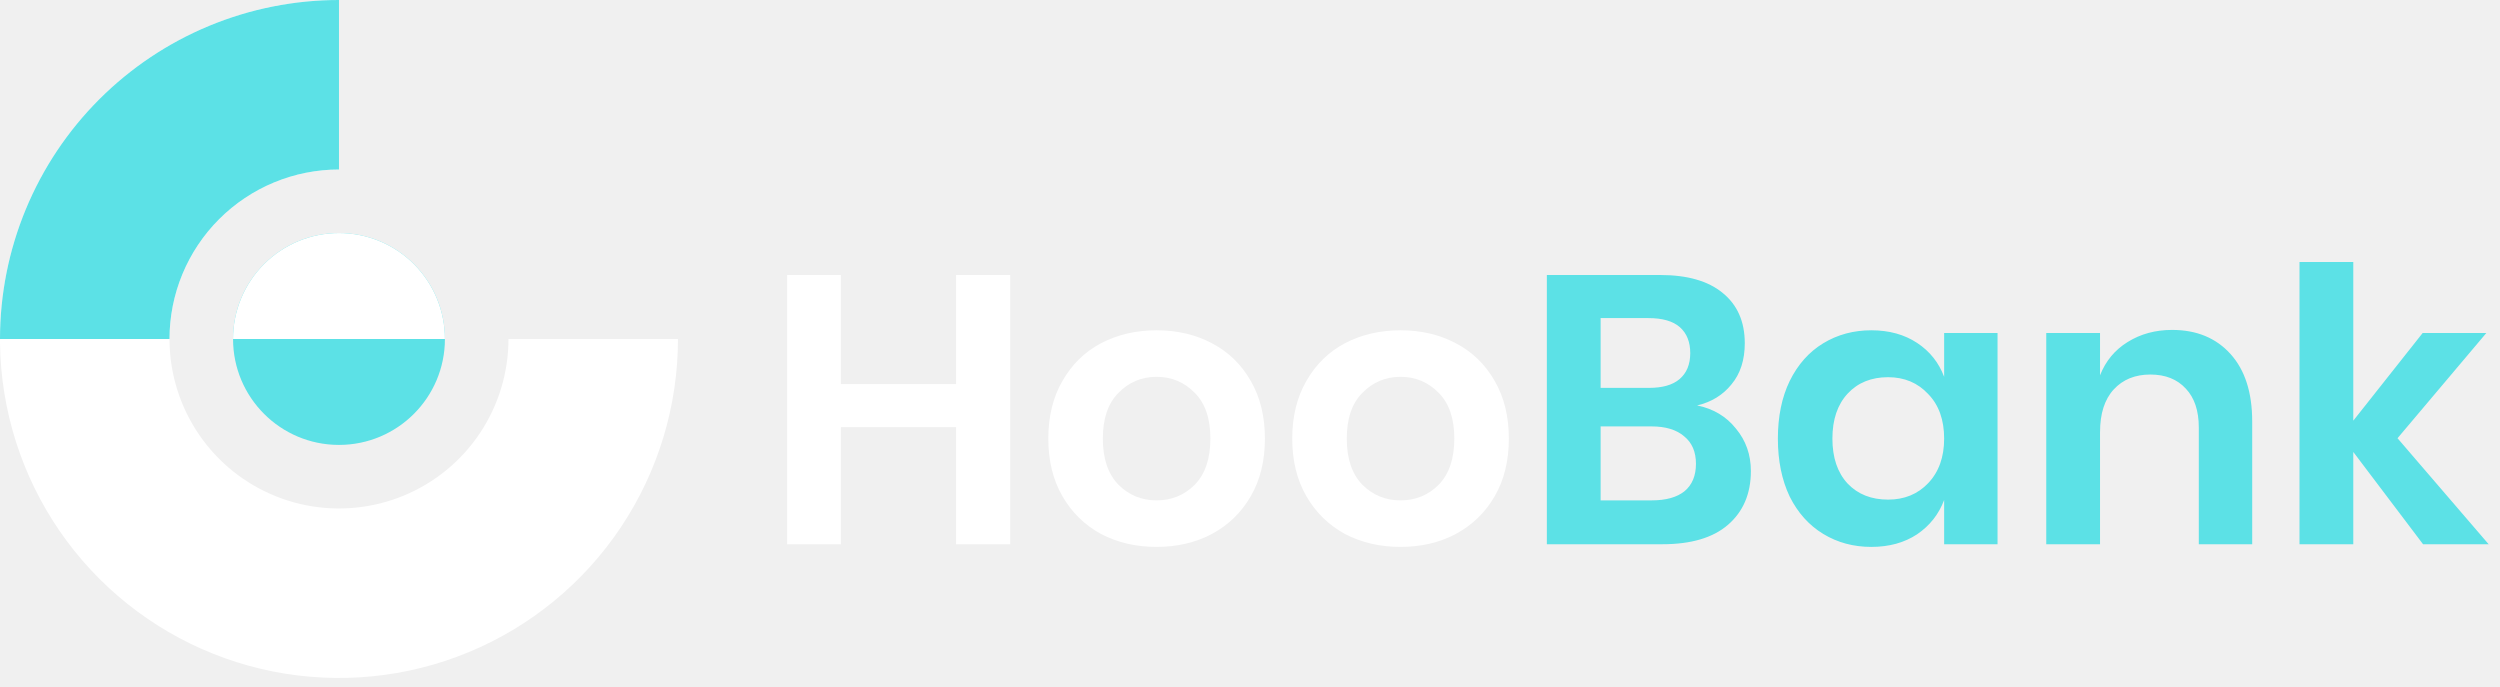
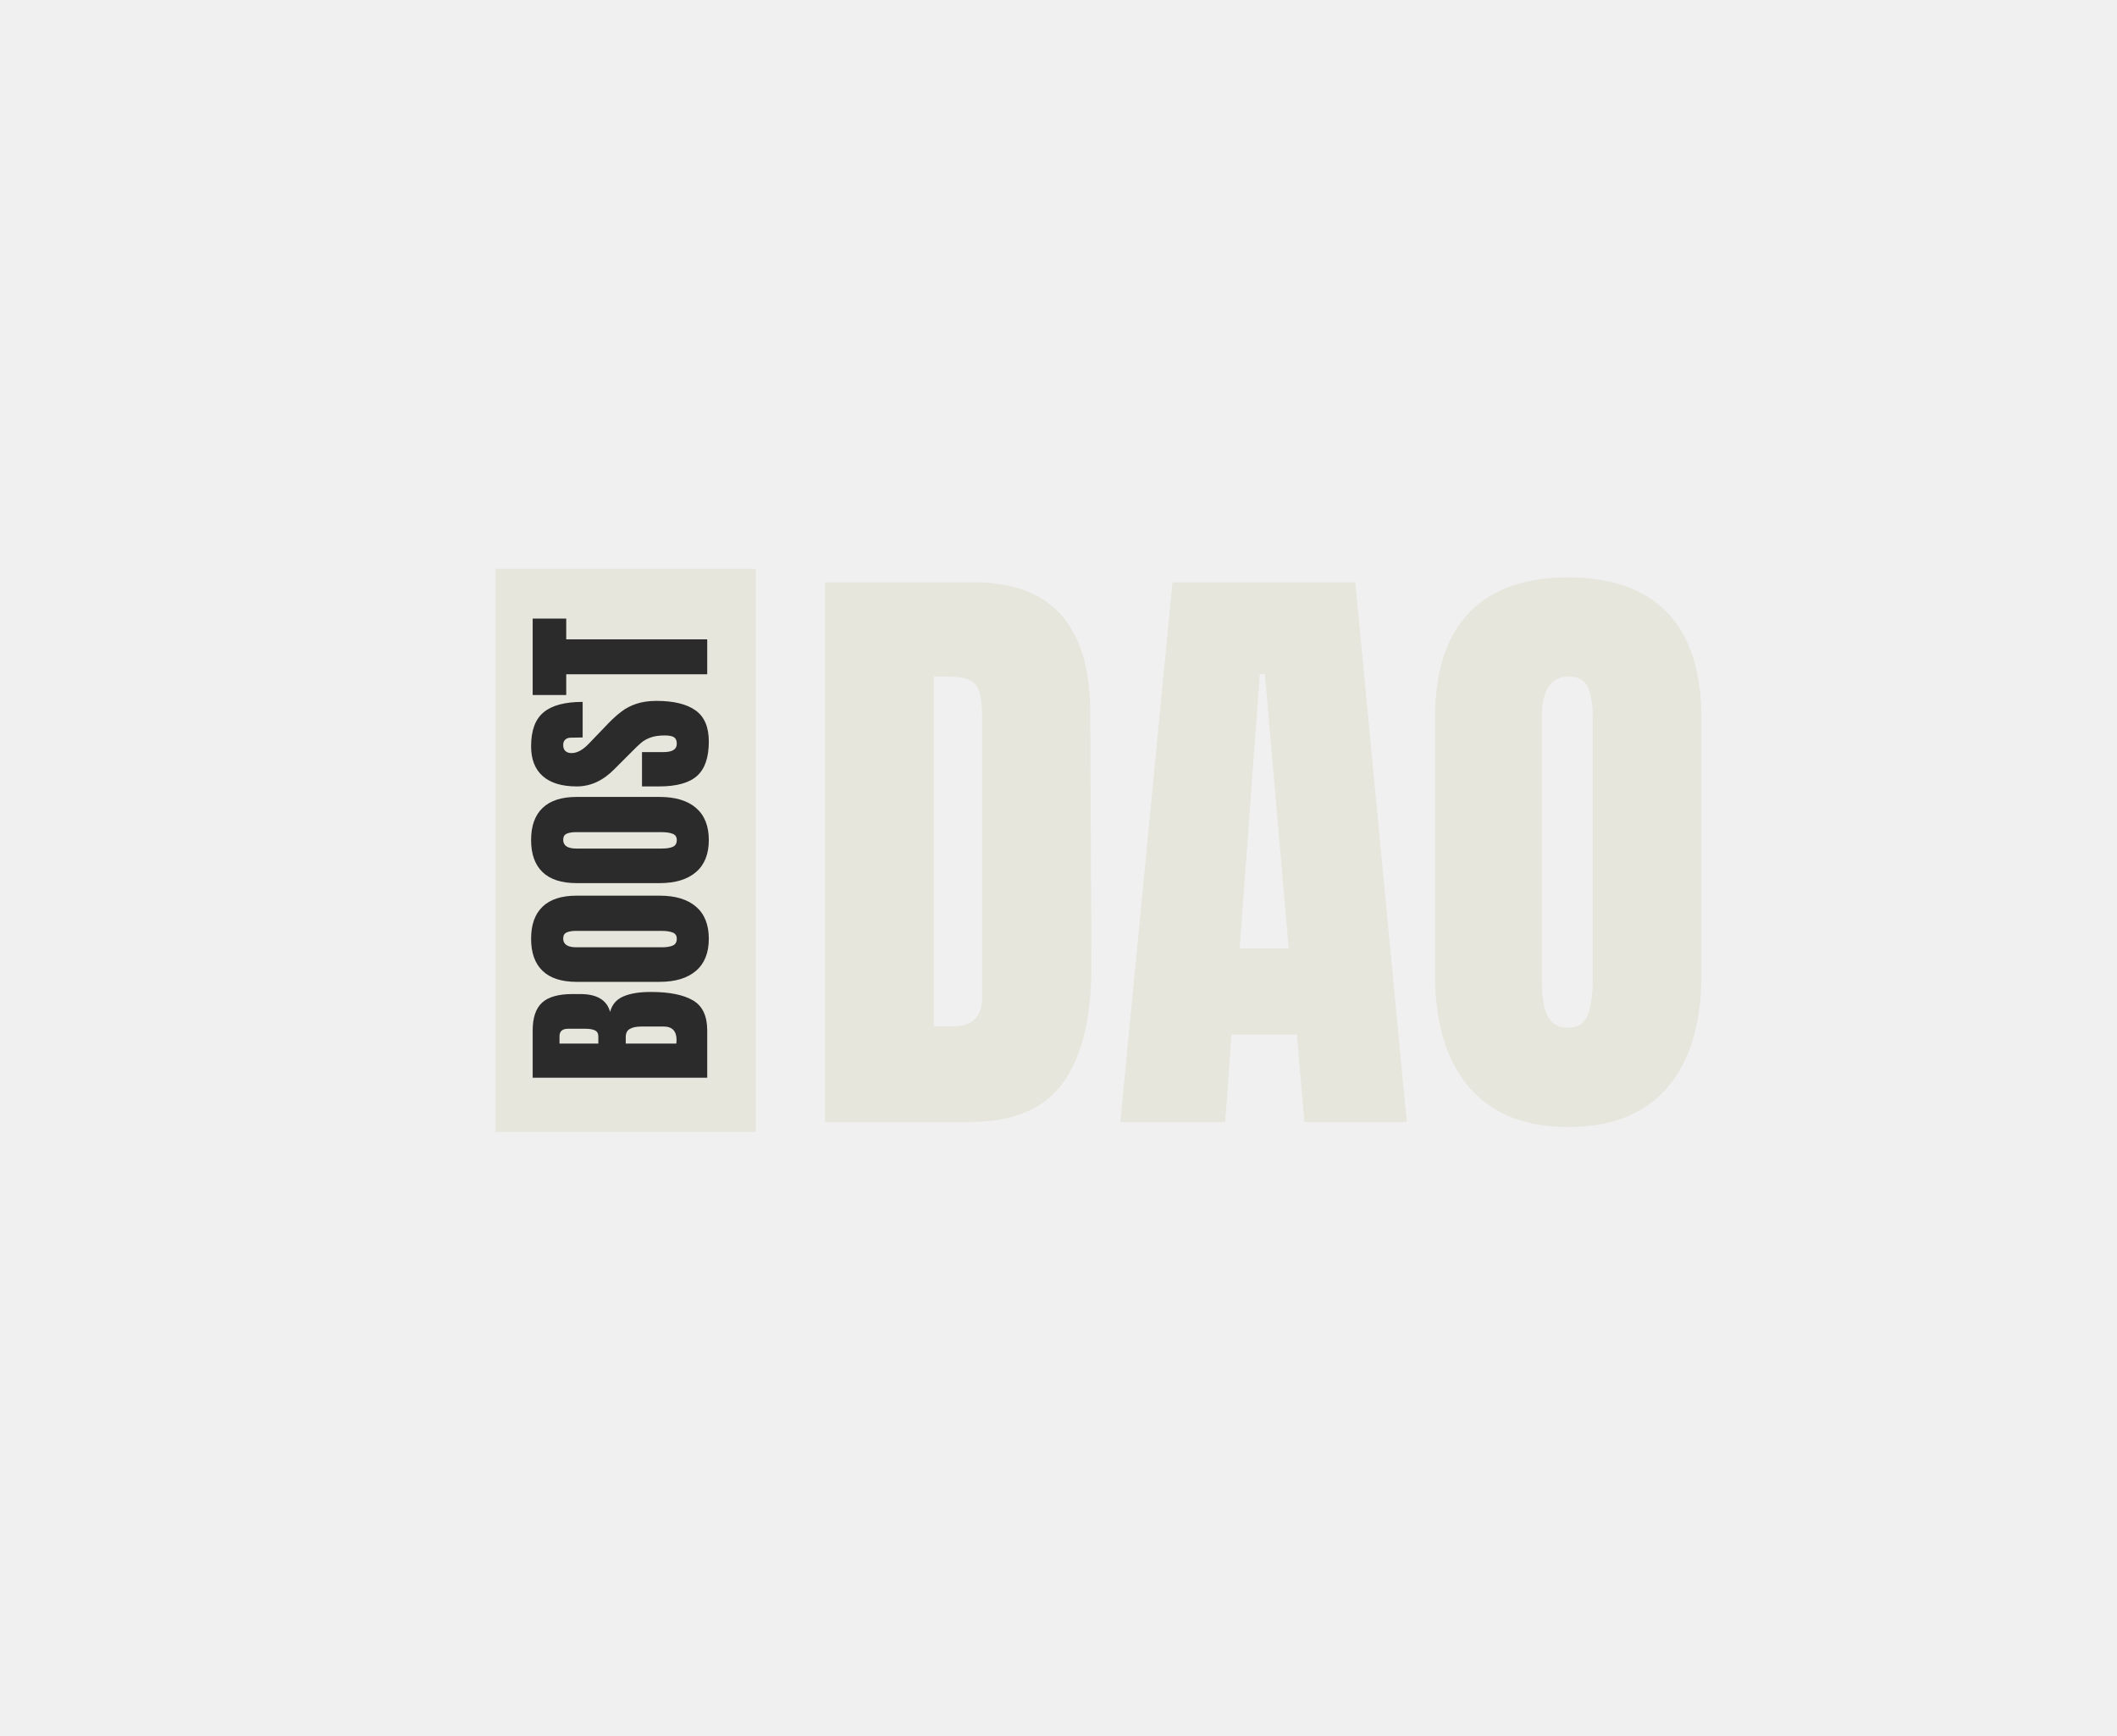
- <svg xmlns="http://www.w3.org/2000/svg" width="266" height="73" viewBox="0 0 266 73" fill="none">
-   <path d="M107.487 29.26V57.907H101.725V45.45H89.471V57.907H83.749V29.26H89.471V40.865H101.725V29.26H107.487ZM123.063 35.143C125.255 35.143 127.216 35.603 128.947 36.523C130.705 37.443 132.085 38.782 133.086 40.54C134.087 42.271 134.587 44.314 134.587 46.667C134.587 49.02 134.087 51.063 133.086 52.794C132.085 54.525 130.705 55.864 128.947 56.811C127.216 57.731 125.255 58.191 123.063 58.191C120.872 58.191 118.898 57.731 117.139 56.811C115.408 55.864 114.042 54.525 113.041 52.794C112.04 51.063 111.54 49.02 111.54 46.667C111.54 44.314 112.04 42.271 113.041 40.54C114.042 38.782 115.408 37.443 117.139 36.523C118.898 35.603 120.872 35.143 123.063 35.143ZM123.063 40.094C121.467 40.094 120.115 40.662 119.006 41.798C117.897 42.907 117.342 44.53 117.342 46.667C117.342 48.804 117.897 50.441 119.006 51.577C120.115 52.686 121.467 53.24 123.063 53.24C124.659 53.24 126.012 52.686 127.121 51.577C128.23 50.441 128.785 48.804 128.785 46.667C128.785 44.53 128.23 42.907 127.121 41.798C126.012 40.662 124.659 40.094 123.063 40.094ZM149.018 35.143C151.209 35.143 153.17 35.603 154.901 36.523C156.66 37.443 158.039 38.782 159.04 40.54C160.041 42.271 160.542 44.314 160.542 46.667C160.542 49.02 160.041 51.063 159.04 52.794C158.039 54.525 156.66 55.864 154.901 56.811C153.17 57.731 151.209 58.191 149.018 58.191C146.827 58.191 144.852 57.731 143.094 56.811C141.363 55.864 139.996 54.525 138.996 52.794C137.995 51.063 137.494 49.02 137.494 46.667C137.494 44.314 137.995 42.271 138.996 40.54C139.996 38.782 141.363 37.443 143.094 36.523C144.852 35.603 146.827 35.143 149.018 35.143ZM149.018 40.094C147.422 40.094 146.069 40.662 144.96 41.798C143.851 42.907 143.297 44.53 143.297 46.667C143.297 48.804 143.851 50.441 144.96 51.577C146.069 52.686 147.422 53.24 149.018 53.24C150.614 53.24 151.966 52.686 153.076 51.577C154.185 50.441 154.739 48.804 154.739 46.667C154.739 44.53 154.185 42.907 153.076 41.798C151.966 40.662 150.614 40.094 149.018 40.094Z" fill="white" />
-   <path d="M180.572 43.137C182.303 43.489 183.683 44.314 184.711 45.612C185.766 46.883 186.293 48.385 186.293 50.116C186.293 52.524 185.482 54.431 183.859 55.837C182.263 57.217 179.936 57.907 176.88 57.907H164.585V29.26H176.636C179.531 29.26 181.749 29.896 183.291 31.167C184.86 32.438 185.644 34.224 185.644 36.523C185.644 38.308 185.171 39.769 184.224 40.905C183.304 42.041 182.087 42.785 180.572 43.137ZM170.306 41.27H175.459C176.893 41.27 177.975 40.959 178.706 40.337C179.463 39.688 179.842 38.768 179.842 37.578C179.842 36.388 179.476 35.468 178.746 34.819C178.016 34.17 176.893 33.845 175.378 33.845H170.306V41.27ZM175.743 53.24C177.258 53.24 178.421 52.916 179.233 52.267C180.045 51.59 180.45 50.617 180.45 49.345C180.45 48.074 180.031 47.1 179.192 46.424C178.381 45.72 177.218 45.369 175.703 45.369H170.306V53.24H175.743ZM199.107 35.143C201 35.143 202.623 35.59 203.976 36.483C205.329 37.375 206.289 38.579 206.857 40.094V35.428H212.538V57.907H206.857V53.2C206.289 54.715 205.329 55.932 203.976 56.852C202.623 57.744 201 58.191 199.107 58.191C197.213 58.191 195.509 57.731 193.994 56.811C192.479 55.892 191.289 54.566 190.423 52.835C189.585 51.076 189.166 49.02 189.166 46.667C189.166 44.314 189.585 42.271 190.423 40.54C191.289 38.782 192.479 37.443 193.994 36.523C195.509 35.603 197.213 35.143 199.107 35.143ZM200.892 40.134C199.107 40.134 197.673 40.716 196.591 41.879C195.509 43.042 194.968 44.638 194.968 46.667C194.968 48.696 195.509 50.292 196.591 51.455C197.673 52.591 199.107 53.159 200.892 53.159C202.623 53.159 204.044 52.578 205.153 51.414C206.289 50.224 206.857 48.642 206.857 46.667C206.857 44.665 206.289 43.083 205.153 41.92C204.044 40.729 202.623 40.134 200.892 40.134ZM231.113 35.103C233.709 35.103 235.779 35.955 237.321 37.659C238.863 39.363 239.634 41.757 239.634 44.841V57.907H233.953V45.49C233.953 43.705 233.493 42.325 232.573 41.352C231.654 40.351 230.396 39.85 228.8 39.85C227.177 39.85 225.878 40.378 224.904 41.433C223.931 42.488 223.444 44.003 223.444 45.977V57.907H217.722V35.428H223.444V39.931C224.039 38.417 225.013 37.24 226.365 36.401C227.745 35.536 229.327 35.103 231.113 35.103ZM257.814 57.907L250.389 48.087V57.907H244.668V27.88H250.389V44.76L257.774 35.428H264.55L255.096 46.627L264.793 57.907H257.814Z" fill="#5CE1E6" />
-   <path d="M36.068 0C28.934 -8.50666e-08 21.961 2.115 16.03 6.079C10.098 10.042 5.475 15.675 2.745 22.265C0.016 28.856 -0.699 36.108 0.693 43.104C2.085 50.101 5.52 56.527 10.564 61.572C15.608 66.616 22.035 70.051 29.031 71.443C36.028 72.834 43.28 72.12 49.87 69.39C56.461 66.66 62.094 62.037 66.057 56.106C70.02 50.175 72.136 43.201 72.136 36.068L54.102 36.068C54.102 39.635 53.044 43.121 51.062 46.087C49.081 49.053 46.264 51.364 42.969 52.729C39.674 54.094 36.048 54.451 32.55 53.755C29.051 53.059 25.838 51.342 23.316 48.82C20.794 46.298 19.076 43.084 18.38 39.586C17.685 36.088 18.042 32.462 19.407 29.166C20.772 25.871 23.083 23.055 26.049 21.073C29.014 19.092 32.501 18.034 36.068 18.034L36.068 0Z" fill="white" />
-   <path d="M36.068 0C31.331 -5.64821e-08 26.641 0.933 22.265 2.745C17.889 4.558 13.913 7.215 10.564 10.564C7.215 13.913 4.558 17.889 2.745 22.265C0.933 26.641 -7.1519e-07 31.331 0 36.068L18.034 36.068C18.034 33.7 18.5 31.355 19.407 29.166C20.313 26.979 21.641 24.991 23.316 23.316C24.991 21.641 26.979 20.313 29.166 19.407C31.355 18.5 33.7 18.034 36.068 18.034L36.068 0Z" fill="#5CE1E6" />
-   <circle cx="36.068" cy="36.068" r="11.271" fill="#5CE1E6" />
-   <path d="M47.339 36.068C47.339 34.588 47.047 33.122 46.481 31.755C45.915 30.387 45.084 29.145 44.038 28.098C42.991 27.051 41.749 26.221 40.381 25.655C39.014 25.088 37.548 24.797 36.068 24.797C34.588 24.797 33.122 25.088 31.755 25.655C30.387 26.221 29.145 27.051 28.098 28.098C27.051 29.145 26.221 30.387 25.655 31.755C25.088 33.122 24.797 34.588 24.797 36.068L36.068 36.068H47.339Z" fill="white" />
+ <svg xmlns="http://www.w3.org/2000/svg" width="366" zoomAndPan="magnify" viewBox="0 0 375 375" height="300" preserveAspectRatio="xMidYMid meet" version="1.0">
+   <defs>
+     <g />
+     <clipPath id="dfb6203f3a">
+       <path d="M 65.832 122.91 L 122.082 122.91 L 122.082 244.602 L 65.832 244.602 Z M 65.832 122.91 " clip-rule="nonzero" />
+     </clipPath>
+   </defs>
+   <g fill="#e6e6dd" fill-opacity="1">
+     <g transform="translate(131.9064, 242.4501)">
+       <g>
+         <path d="M 5.156 -116.609 L 37.328 -116.609 C 45.648 -116.609 51.895 -114.301 56.062 -109.688 C 60.227 -105.07 62.352 -98.238 62.438 -89.188 L 62.719 -34.609 C 62.812 -23.117 60.82 -14.477 56.75 -8.688 C 52.676 -2.895 45.93 0 36.516 0 L 5.156 0 Z M 32.719 -20.641 C 36.969 -20.641 39.094 -22.719 39.094 -26.875 L 39.094 -87.016 C 39.094 -89.641 38.891 -91.609 38.484 -92.922 C 38.078 -94.234 37.328 -95.113 36.234 -95.562 C 35.148 -96.02 33.477 -96.25 31.219 -96.25 L 28.641 -96.25 L 28.641 -20.641 Z M 32.719 -20.641 " />
+       </g>
+     </g>
+   </g>
+   <g fill="#e6e6dd" fill-opacity="1">
+     <g transform="translate(198.83, 242.4501)">
+       <g>
+         <path d="M 2.031 0 L 13.297 -116.609 L 52.812 -116.609 L 63.938 0 L 41.812 0 L 40.188 -18.875 L 26.062 -18.875 L 24.703 0 Z M 27.828 -37.469 L 38.422 -37.469 L 33.266 -96.797 L 32.172 -96.797 Z M 27.828 -37.469 " />
+       </g>
+     </g>
+   </g>
+   <g fill="#e6e6dd" fill-opacity="1">
+     <g transform="translate(264.6677, 242.4501)">
+       <g>
+         <path d="M 32.984 1.094 C 23.578 1.094 16.426 -1.781 11.531 -7.531 C 6.645 -13.281 4.203 -21.359 4.203 -31.766 L 4.203 -87.281 C 4.203 -97.332 6.645 -104.91 11.531 -110.016 C 16.426 -115.129 23.578 -117.688 32.984 -117.688 C 42.398 -117.688 49.551 -115.129 54.438 -110.016 C 59.32 -104.91 61.766 -97.332 61.766 -87.281 L 61.766 -31.766 C 61.766 -21.266 59.32 -13.16 54.438 -7.453 C 49.551 -1.754 42.398 1.094 32.984 1.094 Z M 32.984 -20.359 C 35.066 -20.359 36.469 -21.266 37.188 -23.078 C 37.914 -24.891 38.281 -27.422 38.281 -30.672 L 38.281 -87.688 C 38.281 -90.227 37.941 -92.289 37.266 -93.875 C 36.586 -95.457 35.207 -96.25 33.125 -96.25 C 29.227 -96.25 27.281 -93.305 27.281 -87.422 L 27.281 -30.547 C 27.281 -27.191 27.688 -24.656 28.5 -22.938 C 29.32 -21.219 30.816 -20.359 32.984 -20.359 Z M 32.984 -20.359 " />
+       </g>
+     </g>
+   </g>
+   <g clip-path="url(#dfb6203f3a)">
+     <path fill="#e6e6dd" d="M 65.832 122.91 L 122.082 122.91 L 122.082 244.641 L 65.832 244.641 Z M 65.832 122.91 " fill-opacity="1" fill-rule="nonzero" />
+   </g>
+   <g fill="#2b2b2b" fill-opacity="1">
+     <g transform="translate(111.5857, 234.5642)">
+       <g>
+         <path d="M -37.719 -1.672 L -37.719 -11.906 C -37.719 -14.656 -37.039 -16.648 -35.688 -17.891 C -34.344 -19.129 -32.148 -19.75 -29.109 -19.75 L -27.438 -19.75 C -23.844 -19.75 -21.691 -18.461 -20.984 -15.891 C -20.578 -17.473 -19.625 -18.586 -18.125 -19.234 C -16.633 -19.879 -14.66 -20.203 -12.203 -20.203 C -8.191 -20.203 -5.156 -19.598 -3.094 -18.391 C -1.031 -17.191 0 -15.031 0 -11.906 L 0 -1.672 Z M -23.531 -10.578 C -23.531 -11.223 -23.77 -11.66 -24.25 -11.891 C -24.738 -12.129 -25.422 -12.25 -26.297 -12.25 L -30.078 -12.25 C -31.305 -12.25 -31.922 -11.707 -31.922 -10.625 L -31.922 -9.047 L -23.531 -9.047 Z M -6.625 -9.797 C -6.625 -11.754 -7.562 -12.734 -9.438 -12.734 L -14.141 -12.734 C -15.273 -12.734 -16.133 -12.562 -16.719 -12.219 C -17.312 -11.883 -17.609 -11.297 -17.609 -10.453 L -17.609 -9.047 L -6.672 -9.047 Z M -6.625 -9.797 " />
+       </g>
+     </g>
+   </g>
+   <g fill="#2b2b2b" fill-opacity="1">
+     <g transform="translate(111.5857, 213.5369)">
+       <g>
+         <path d="M 0.344 -10.672 C 0.344 -7.629 -0.582 -5.316 -2.438 -3.734 C -4.289 -2.148 -6.906 -1.359 -10.281 -1.359 L -28.234 -1.359 C -31.484 -1.359 -33.93 -2.148 -35.578 -3.734 C -37.234 -5.316 -38.062 -7.629 -38.062 -10.672 C -38.062 -13.711 -37.234 -16.023 -35.578 -17.609 C -33.93 -19.191 -31.484 -19.984 -28.234 -19.984 L -10.281 -19.984 C -6.883 -19.984 -4.266 -19.191 -2.422 -17.609 C -0.578 -16.023 0.344 -13.711 0.344 -10.672 Z M -6.578 -10.672 C -6.578 -11.336 -6.867 -11.785 -7.453 -12.016 C -8.047 -12.254 -8.867 -12.375 -9.922 -12.375 L -28.359 -12.375 C -29.18 -12.375 -29.848 -12.266 -30.359 -12.047 C -30.867 -11.828 -31.125 -11.383 -31.125 -10.719 C -31.125 -9.457 -30.176 -8.828 -28.281 -8.828 L -9.875 -8.828 C -8.789 -8.828 -7.969 -8.957 -7.406 -9.219 C -6.852 -9.477 -6.578 -9.961 -6.578 -10.672 Z M -6.578 -10.672 " />
+       </g>
+     </g>
+   </g>
+   <g fill="#2b2b2b" fill-opacity="1">
+     <g transform="translate(111.5857, 192.2022)">
+       <g>
+         <path d="M 0.344 -10.672 C 0.344 -7.629 -0.582 -5.316 -2.438 -3.734 C -4.289 -2.148 -6.906 -1.359 -10.281 -1.359 L -28.234 -1.359 C -31.484 -1.359 -33.93 -2.148 -35.578 -3.734 C -37.234 -5.316 -38.062 -7.629 -38.062 -10.672 C -38.062 -13.711 -37.234 -16.023 -35.578 -17.609 C -33.93 -19.191 -31.484 -19.984 -28.234 -19.984 L -10.281 -19.984 C -6.883 -19.984 -4.266 -19.191 -2.422 -17.609 C -0.578 -16.023 0.344 -13.711 0.344 -10.672 Z M -6.578 -10.672 C -6.578 -11.336 -6.867 -11.785 -7.453 -12.016 C -8.047 -12.254 -8.867 -12.375 -9.922 -12.375 L -28.359 -12.375 C -29.18 -12.375 -29.848 -12.266 -30.359 -12.047 C -30.867 -11.828 -31.125 -11.383 -31.125 -10.719 C -31.125 -9.457 -30.176 -8.828 -28.281 -8.828 L -9.875 -8.828 C -8.789 -8.828 -7.969 -8.957 -7.406 -9.219 C -6.852 -9.477 -6.578 -9.961 -6.578 -10.672 Z M -6.578 -10.672 " />
+       </g>
+     </g>
+   </g>
+   <g fill="#2b2b2b" fill-opacity="1">
+     <g transform="translate(111.5857, 170.8676)">
+       <g>
+         <path d="M 0.344 -10.625 C 0.344 -7.195 -0.5 -4.723 -2.188 -3.203 C -3.883 -1.68 -6.625 -0.922 -10.406 -0.922 L -14.094 -0.922 L -14.094 -8.344 L -9.391 -8.344 C -7.516 -8.344 -6.578 -8.941 -6.578 -10.141 C -6.578 -10.816 -6.773 -11.285 -7.172 -11.547 C -7.566 -11.805 -8.234 -11.938 -9.172 -11.938 C -10.398 -11.938 -11.414 -11.789 -12.219 -11.5 C -13.031 -11.207 -13.707 -10.832 -14.25 -10.375 C -14.789 -9.926 -15.629 -9.117 -16.766 -7.953 L -20.016 -4.703 C -22.473 -2.18 -25.195 -0.922 -28.188 -0.922 C -31.406 -0.922 -33.852 -1.66 -35.531 -3.141 C -37.219 -4.617 -38.062 -6.773 -38.062 -9.609 C -38.062 -13.004 -37.16 -15.445 -35.359 -16.938 C -33.566 -18.438 -30.754 -19.188 -26.922 -19.188 L -26.922 -11.5 L -29.5 -11.453 C -30 -11.453 -30.395 -11.312 -30.688 -11.031 C -30.977 -10.758 -31.125 -10.375 -31.125 -9.875 C -31.125 -9.289 -30.961 -8.852 -30.641 -8.562 C -30.316 -8.27 -29.879 -8.125 -29.328 -8.125 C -28.098 -8.125 -26.828 -8.828 -25.516 -10.234 L -21.297 -14.625 C -20.297 -15.645 -19.348 -16.488 -18.453 -17.156 C -17.566 -17.832 -16.516 -18.375 -15.297 -18.781 C -14.086 -19.195 -12.645 -19.406 -10.969 -19.406 C -7.258 -19.406 -4.445 -18.723 -2.531 -17.359 C -0.613 -16.004 0.344 -13.758 0.344 -10.625 Z M 0.344 -10.625 " />
+       </g>
+     </g>
+   </g>
+   <g fill="#2b2b2b" fill-opacity="1">
+     <g transform="translate(111.5857, 150.6304)">
+       <g>
+         <path d="M 0 -4.922 L -30.469 -4.922 L -30.469 -0.438 L -37.719 -0.438 L -37.719 -16.953 L -30.469 -16.953 L -30.469 -12.469 L 0 -12.469 Z M 0 -4.922 " />
+       </g>
+     </g>
+   </g>
</svg>
